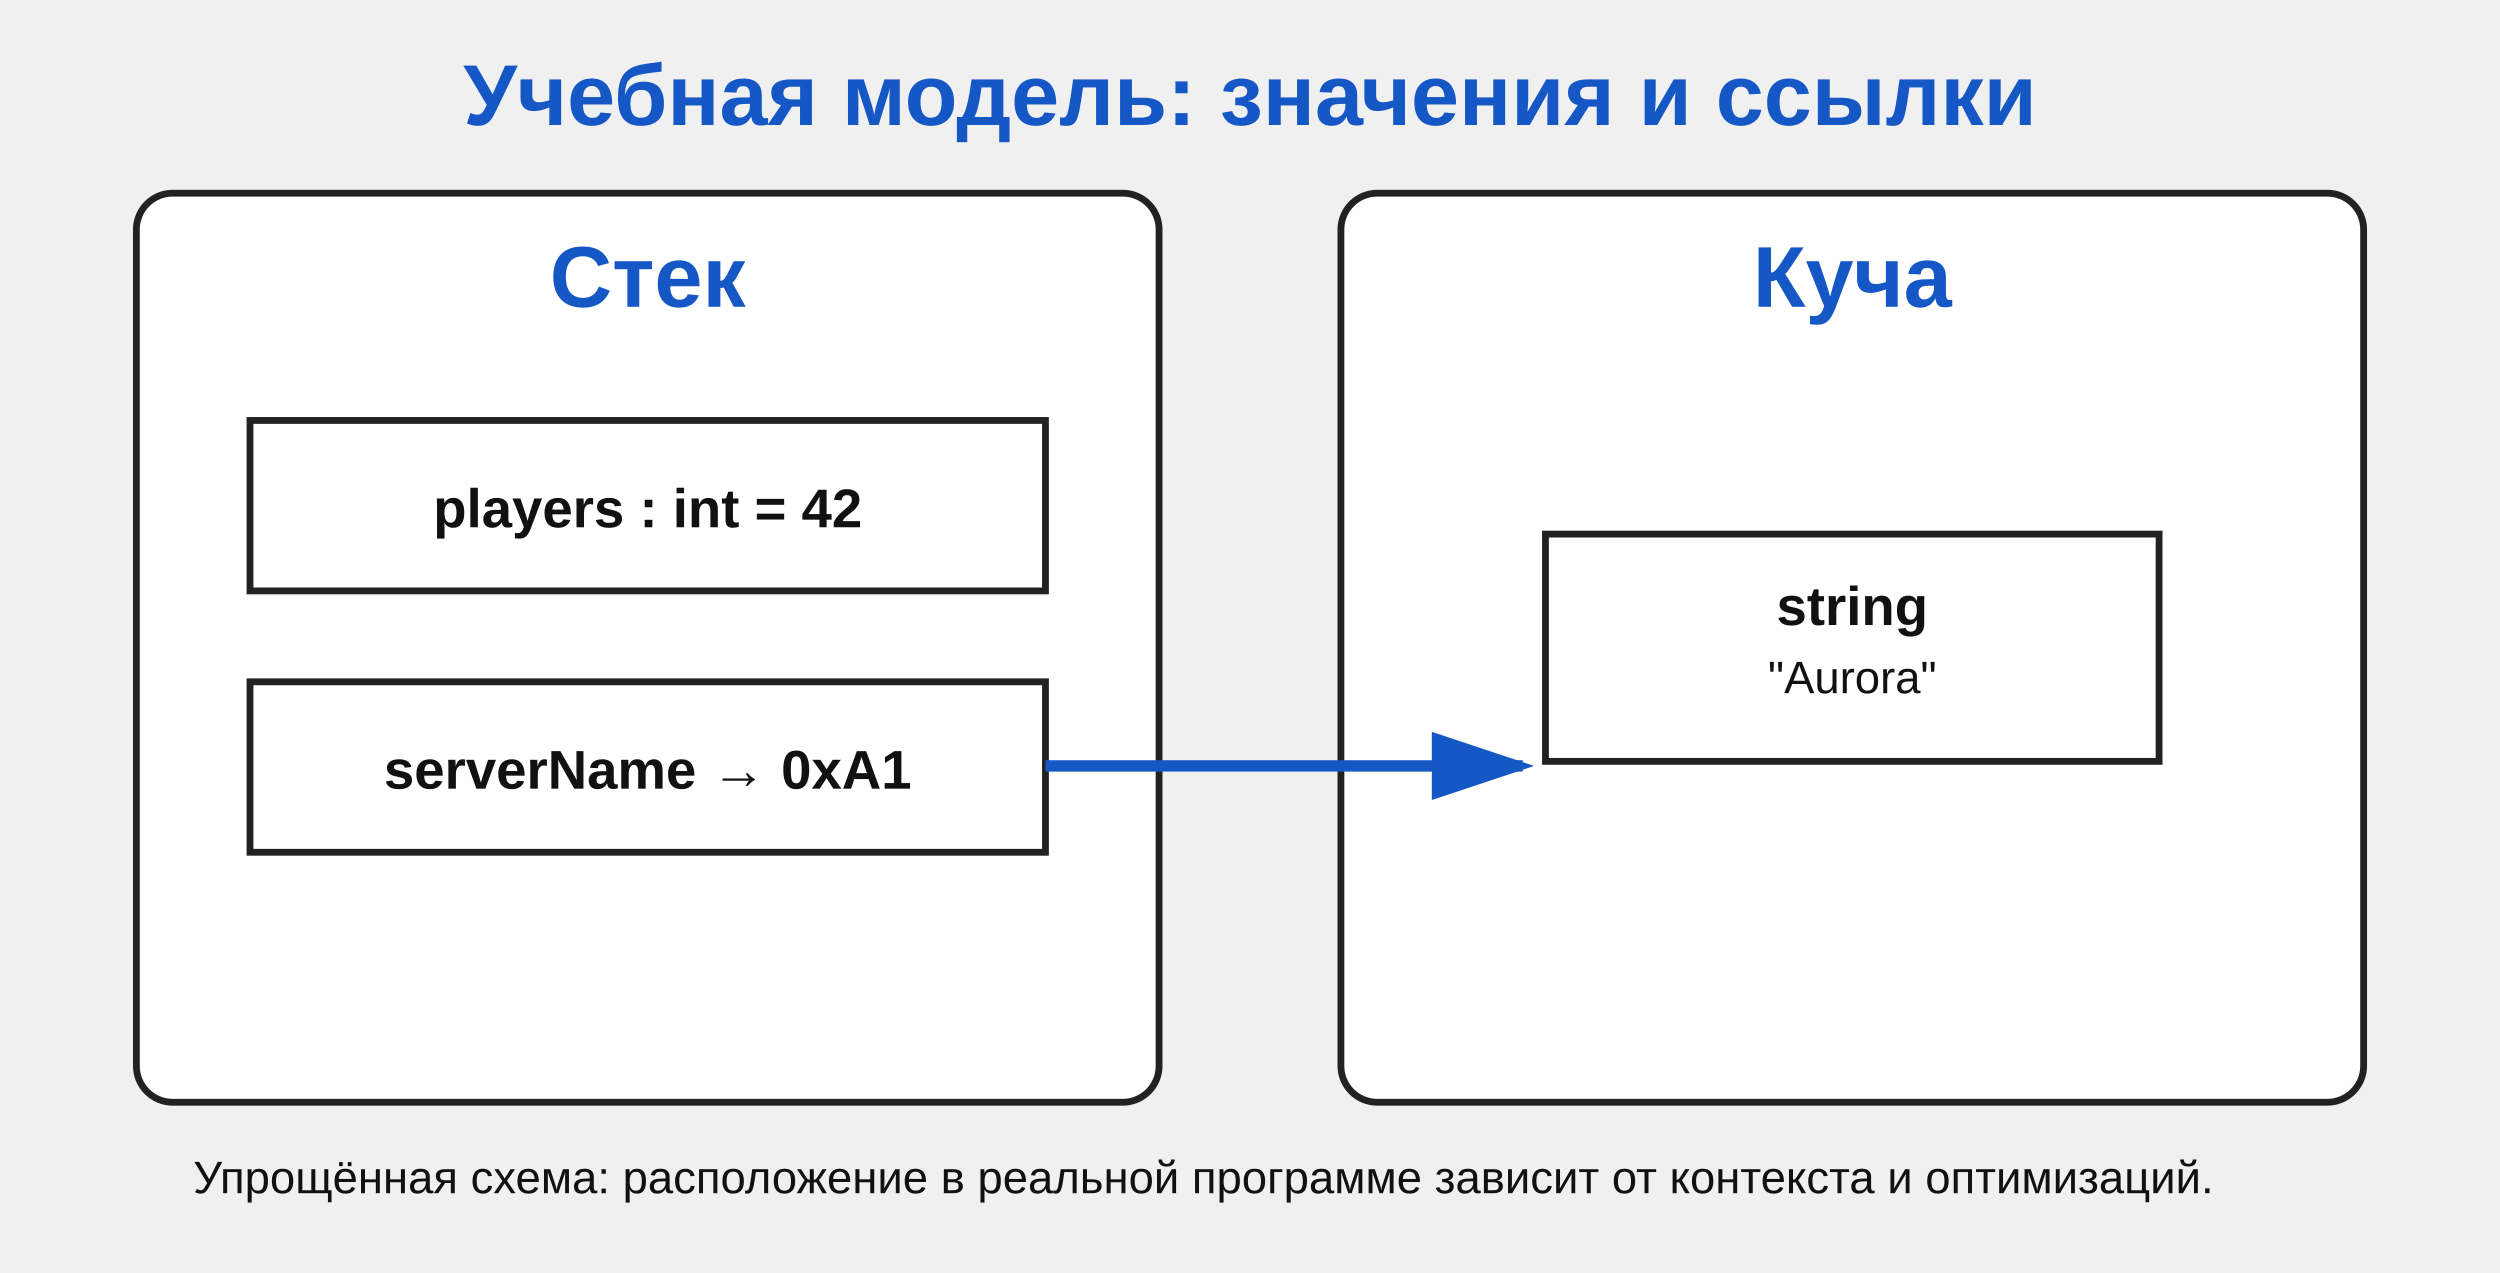
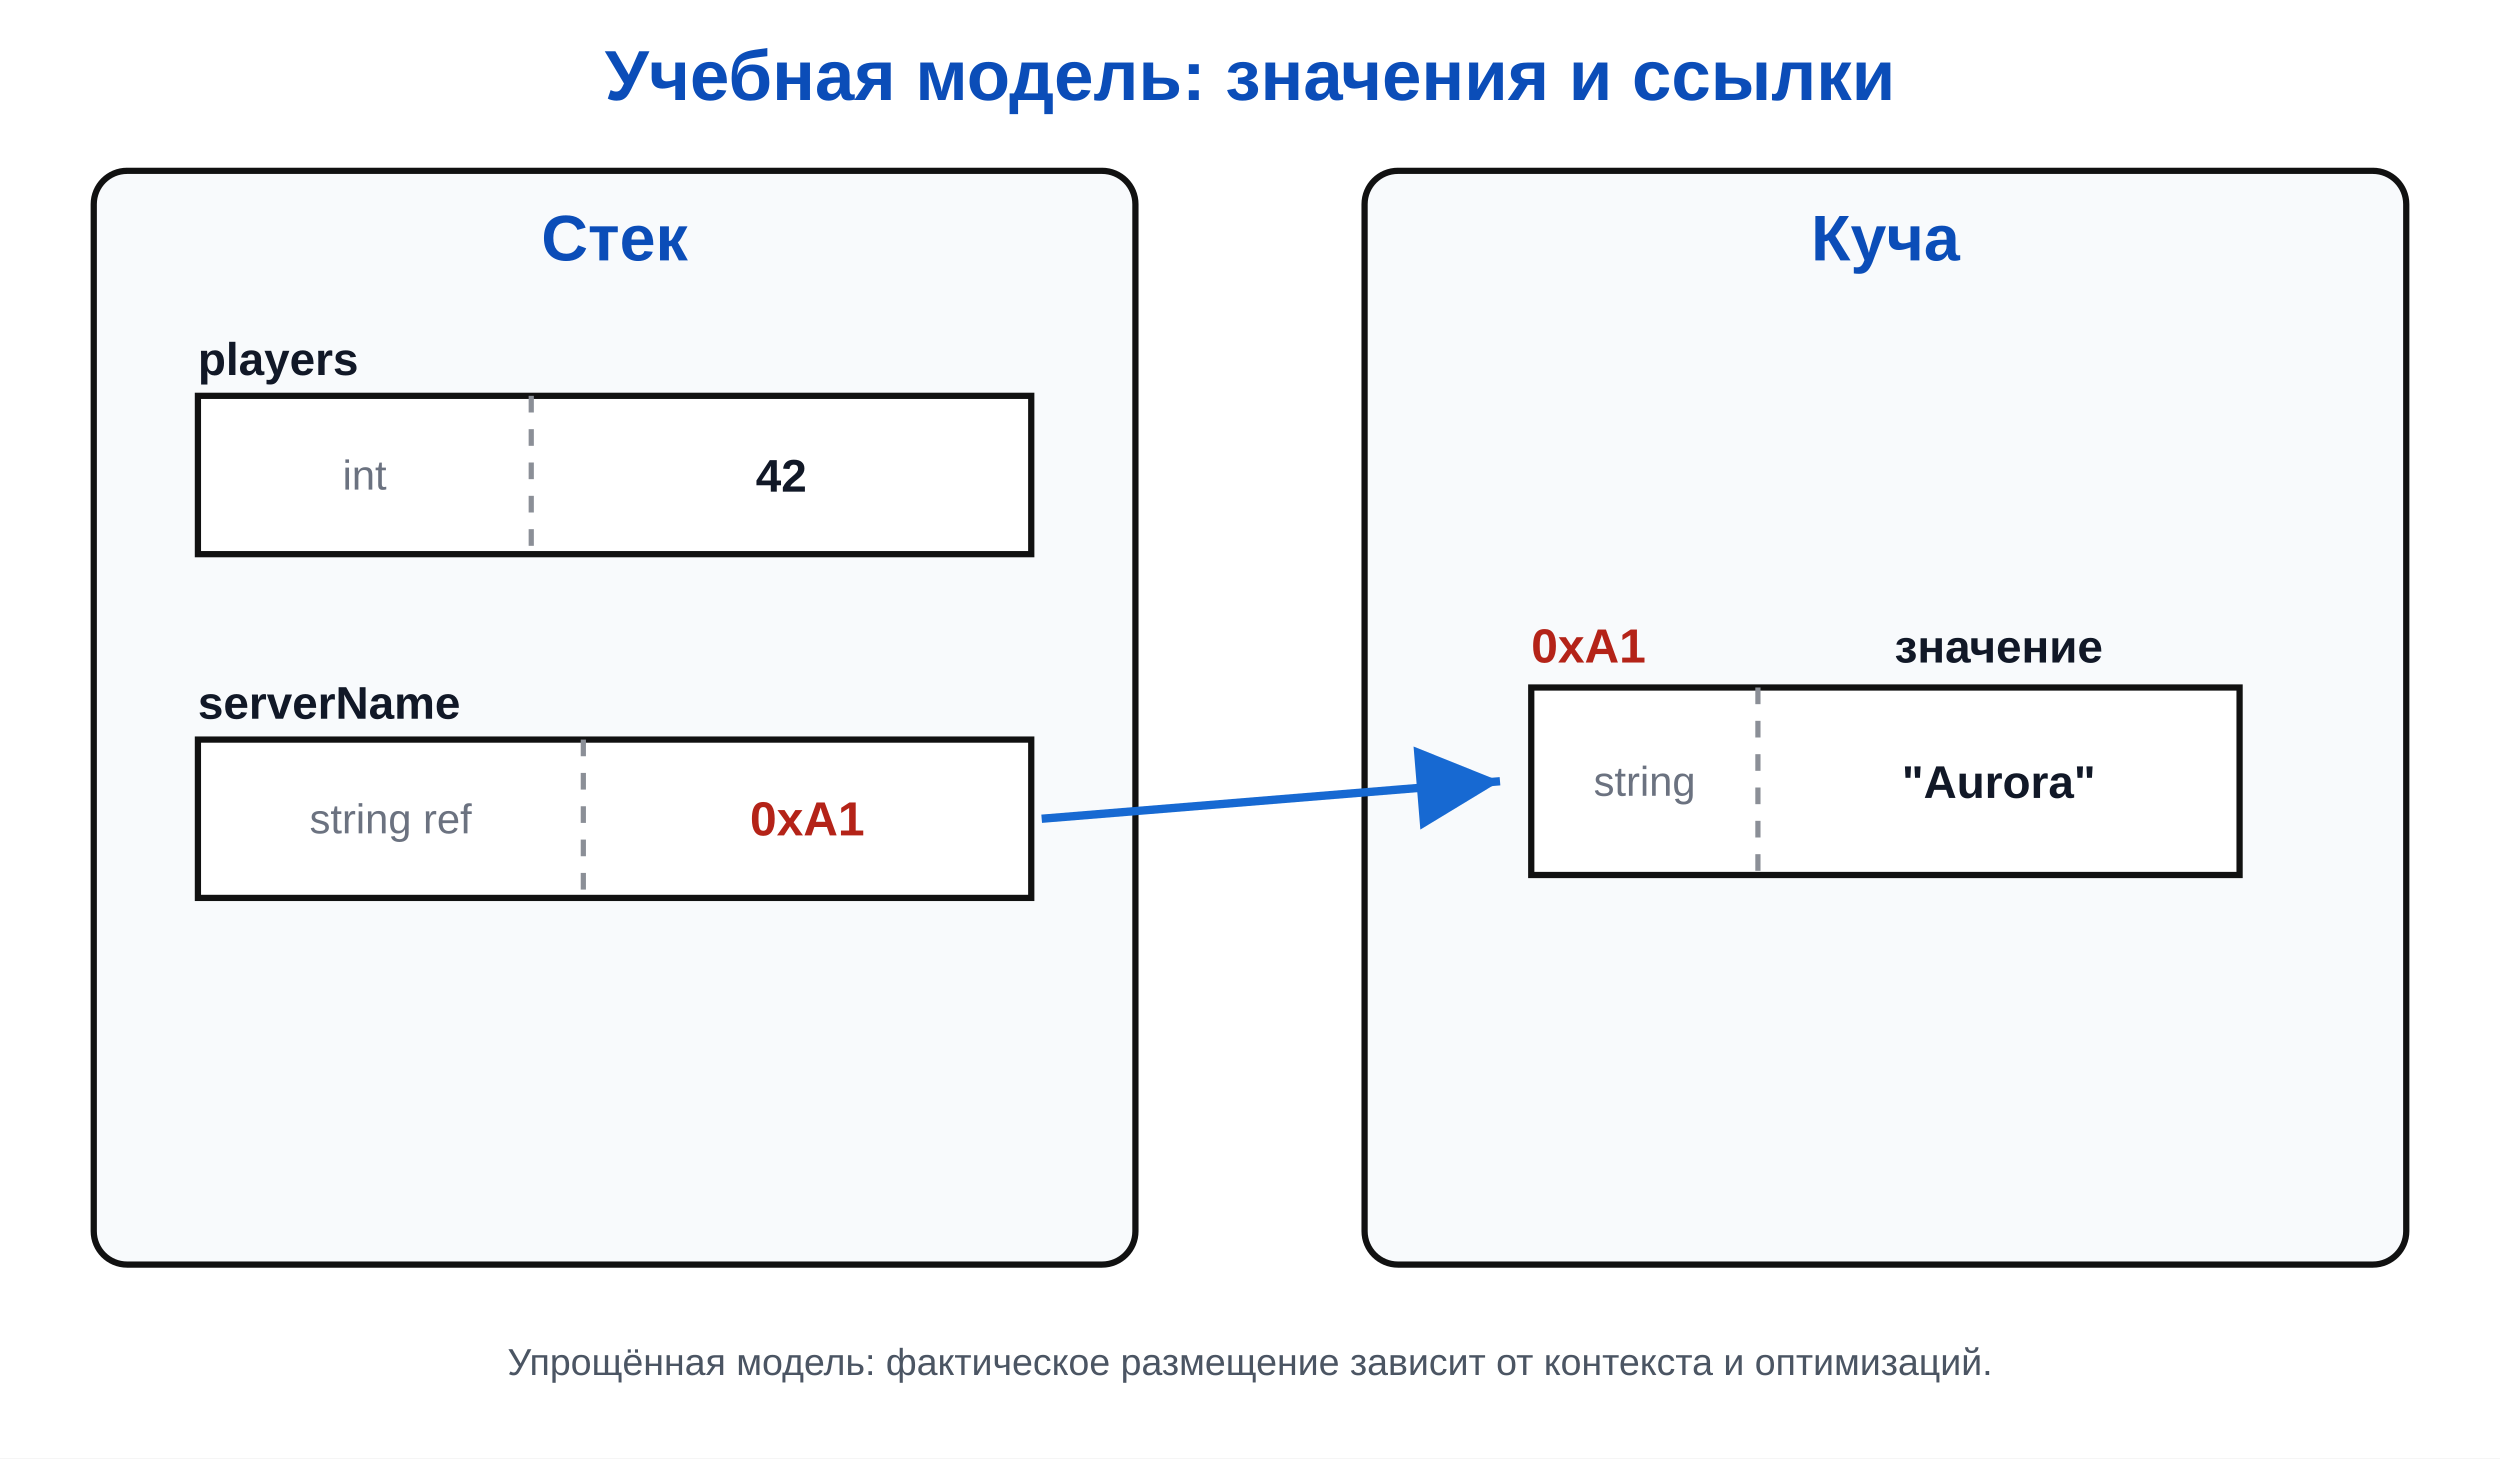
- <svg xmlns="http://www.w3.org/2000/svg" width="1100" height="560" viewBox="0 0 1100 560">
-   <style>text{font-family:Arial,sans-serif;fill:#111}.title{font-size:38px;font-weight:700;fill:#1457c5}.label{font-size:24px;font-weight:700}.small{font-size:20px}.box{fill:#fff;stroke:#222;stroke-width:3}</style>
-   <text x="550" y="55" text-anchor="middle" class="title">Учебная модель: значения и ссылки</text>
-   <rect x="60" y="85" width="450" height="400" rx="16" class="box" />
-   <rect x="590" y="85" width="450" height="400" rx="16" class="box" />
-   <text x="285" y="135" text-anchor="middle" class="title">Стек</text>
-   <text x="815" y="135" text-anchor="middle" class="title">Куча</text>
-   <rect x="110" y="185" width="350" height="75" class="box" />
-   <text x="285" y="232" text-anchor="middle" class="label">players : int = 42</text>
-   <rect x="110" y="300" width="350" height="75" class="box" />
-   <text x="285" y="347" text-anchor="middle" class="label">serverName → 0xA1</text>
-   <rect x="680" y="235" width="270" height="100" class="box" />
-   <text x="815" y="275" text-anchor="middle" class="label">string</text>
-   <text x="815" y="305" text-anchor="middle" class="small">"Aurora"</text>
-   <path d="M460 337h210" stroke="#1457c5" stroke-width="5" marker-end="url(#a)" />
+ <svg xmlns="http://www.w3.org/2000/svg" width="1200" height="700" viewBox="0 0 1200 700">
  <defs>
-     <marker id="a" markerWidth="10" markerHeight="10" refX="8" refY="3" orient="auto">
-       <path d="M0,0 L9,3 L0,6 z" fill="#1457c5" />
+     <marker id="arrow" markerWidth="12" markerHeight="12" refX="10" refY="5" orient="auto">
+       <path d="M0,0 L10,5 L0,10 z" fill="#1769d2" />
    </marker>
  </defs>
-   <text x="85" y="525" class="small">Упрощённая схема: расположение в реальной программе зависит от контекста и оптимизаций.</text>
+   <style>
+     text{font-family:Arial,'Segoe UI',sans-serif;fill:#111827} .title{font-size:34px;font-weight:700;fill:#0b4db8} .panel-title{font-size:31px;font-weight:700;fill:#0b4db8} .name{font-size:22px;font-weight:600} .type{font-size:20px;fill:#6b7280} .value{font-size:22px;font-weight:600} .compact{font-size:16px;font-weight:600} .address{font-size:23px;font-weight:700;fill:#b42318} .small{font-size:18px;fill:#4b5563} .object-title{font-size:22px;font-weight:700} .box{fill:white;stroke:#111111;stroke-width:3} .panel{fill:#f8fafc;stroke:#111111;stroke-width:3} .divider{stroke:#8b8f97;stroke-width:2.5;stroke-dasharray:8 8} .line{stroke:#111111;stroke-width:3} .arrow{fill:none;stroke:#1769d2;stroke-width:4}
+   </style>
+   <rect width="100%" height="100%" fill="white" />
+   <text x="600" y="48" class="title" text-anchor="middle">Учебная модель: значения и ссылки</text>
+   <rect x="45" y="82" width="500" height="525" rx="16" class="panel" />
+   <text x="295" y="125" class="panel-title" text-anchor="middle">Стек</text>
+   <rect x="655" y="82" width="500" height="525" rx="16" class="panel" />
+   <text x="905" y="125" class="panel-title" text-anchor="middle">Куча</text>
+   <text x="95" y="180" class="name" text-anchor="start">players</text>
+   <rect x="95" y="190" width="400" height="76" rx="0" class="box" />
+   <line x1="255" y1="190" x2="255" y2="266" class="divider" />
+   <text x="175" y="235" class="type" text-anchor="middle">int</text>
+   <text x="375" y="236" class="value" text-anchor="middle">42</text>
+   <text x="95" y="345" class="name" text-anchor="start">serverName</text>
+   <rect x="95" y="355" width="400" height="76" rx="0" class="box" />
+   <line x1="280" y1="355" x2="280" y2="431" class="divider" />
+   <text x="187.5" y="400" class="type" text-anchor="middle">string ref</text>
+   <text x="387.5" y="401" class="address" text-anchor="middle">0xA1</text>
+   <text x="735" y="318" class="address" text-anchor="start">0xA1</text>
+   <text x="959.4" y="318" class="name" text-anchor="middle">значение</text>
+   <rect x="735" y="330" width="340" height="90" rx="0" class="box" />
+   <line x1="843.8" y1="330" x2="843.8" y2="420" class="divider" />
+   <text x="789.4" y="382" class="type" text-anchor="middle">string</text>
+   <text x="959.4" y="383" class="value" text-anchor="middle">"Aurora"</text>
+   <path d="M500 393 L720 375" class="arrow" marker-end="url(#arrow)" />
+   <text x="600" y="660" class="small" text-anchor="middle">Упрощённая модель: фактическое размещение зависит от контекста и оптимизаций.</text>
</svg>
